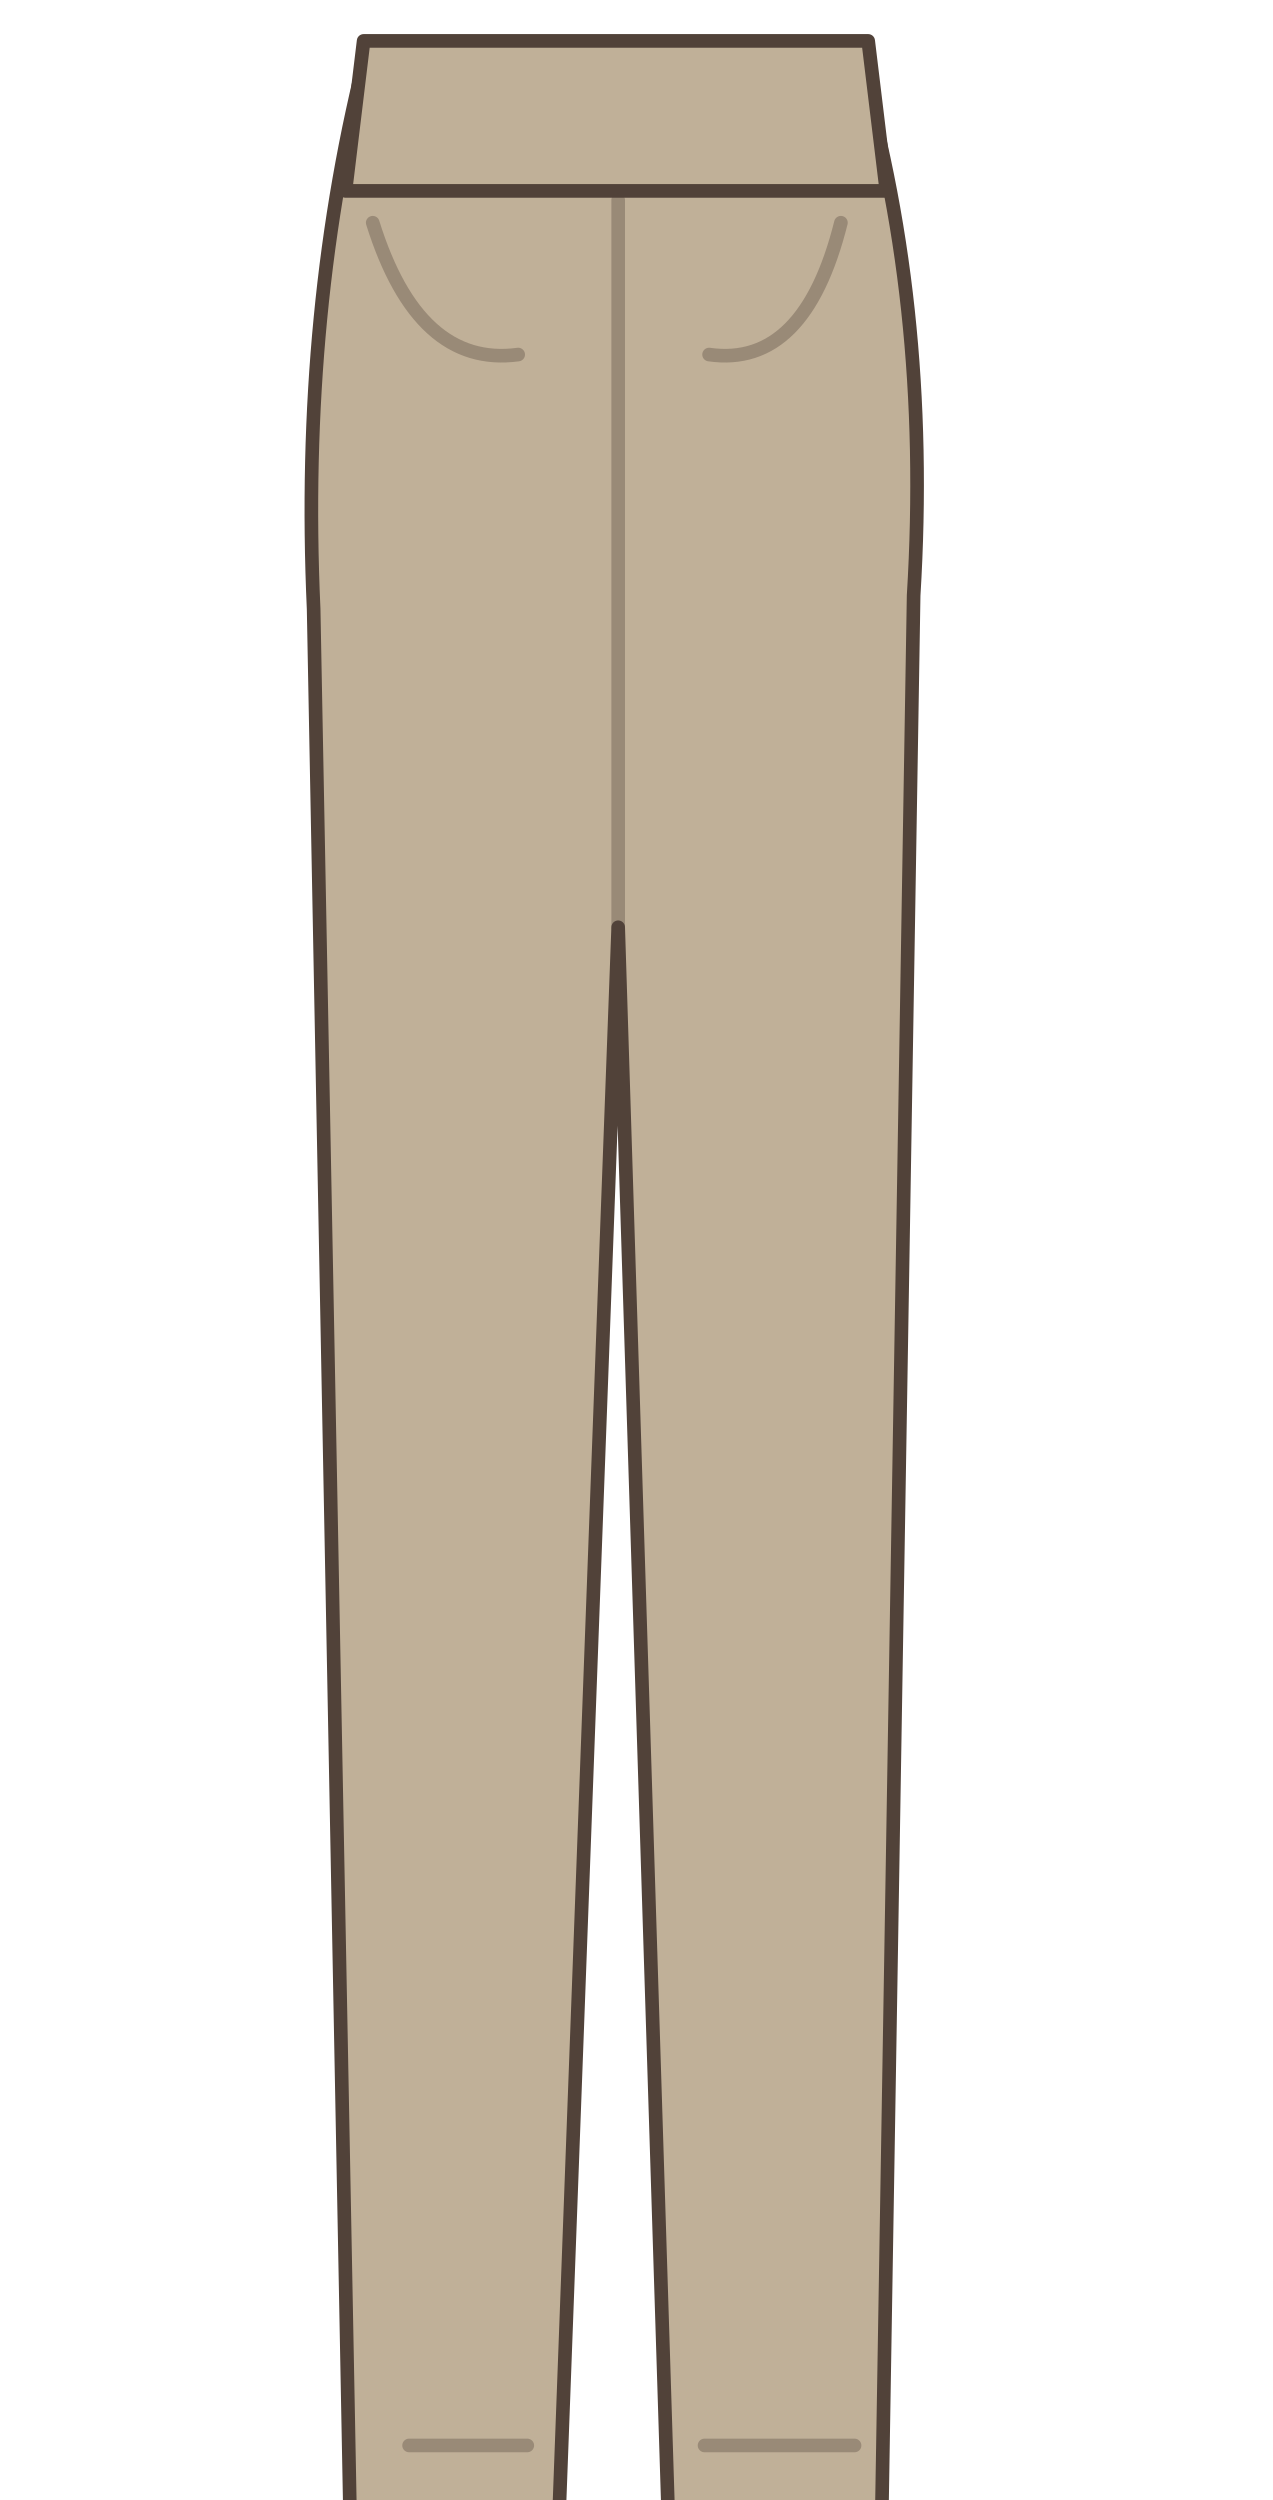
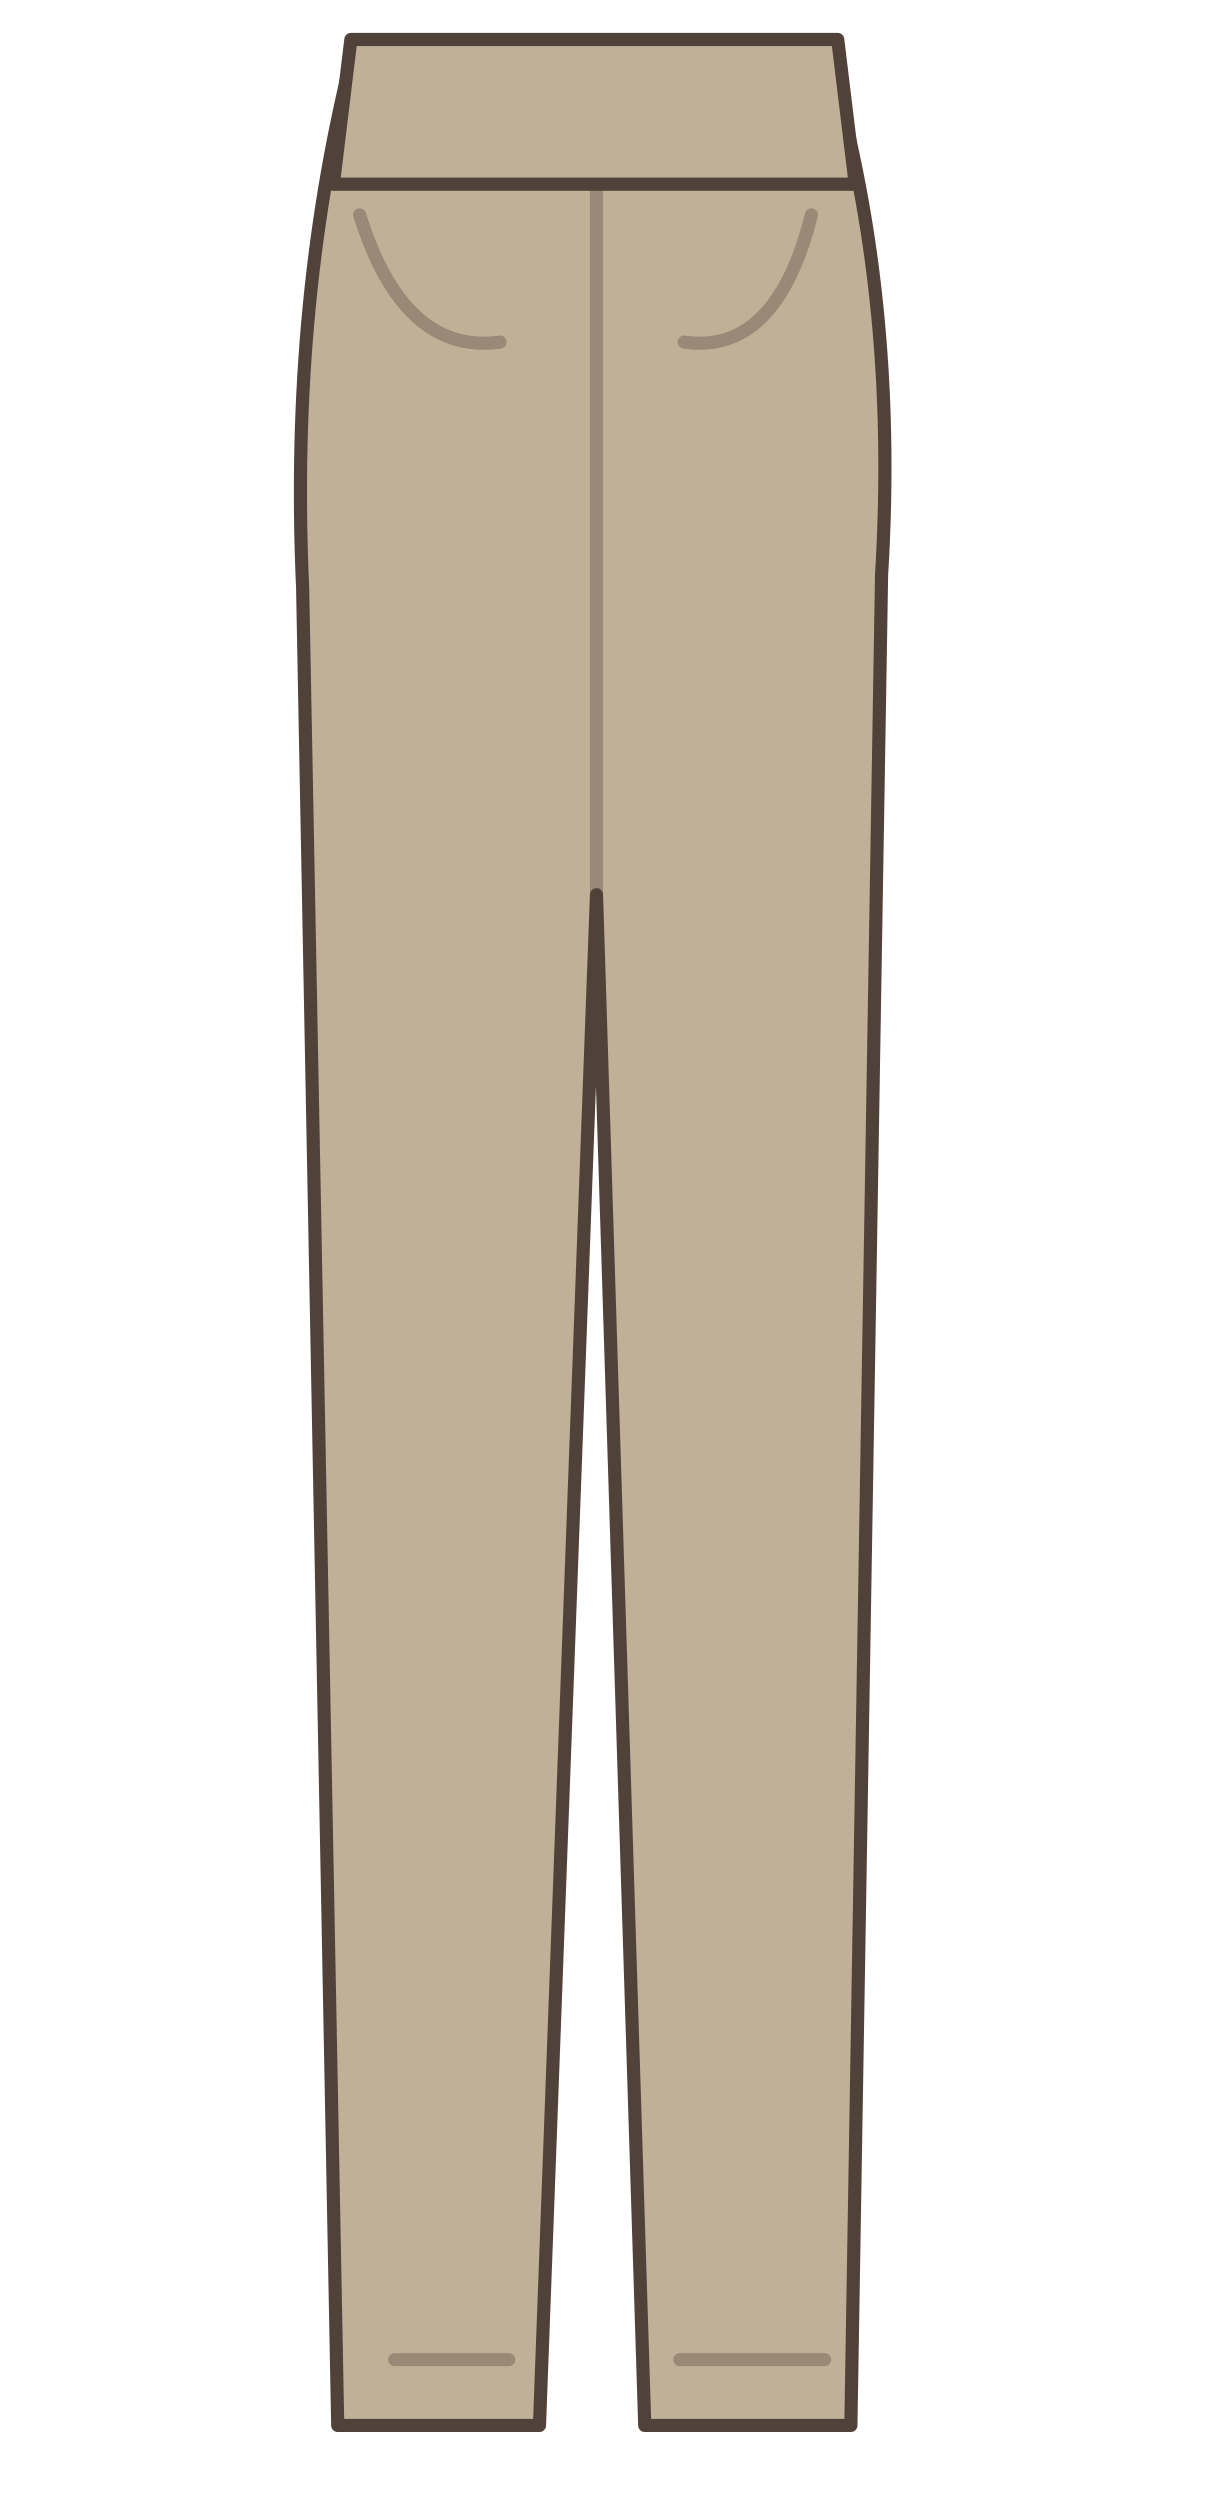
- <svg xmlns="http://www.w3.org/2000/svg" width="280" height="550" viewBox="225 590 280 550" fill="none">
+ <svg xmlns="http://www.w3.org/2000/svg" width="280" height="570" viewBox="225 590 280 570" fill="none">
  <g stroke="#514239" stroke-width="3" stroke-linecap="round" stroke-linejoin="round">
    <path d="M306 600 Q360 609 413 600 Q430 656 426 721 L419 1143 L372 1143 L361 794 L348 1143 L302 1143 L294 724 Q291 658 306 600Z" fill="#c0b098" />
    <path d="M305 599 L416 599 L420 632 L301 632Z" fill="#c0b098" />
    <path d="M361 634 L361 794 M307 639 Q317 671 339 668 M410 639 Q402 671 381 668 M315 1128 L341 1128 M380 1128 L413 1128" stroke="#514239" opacity="0.35" />
  </g>
</svg>
